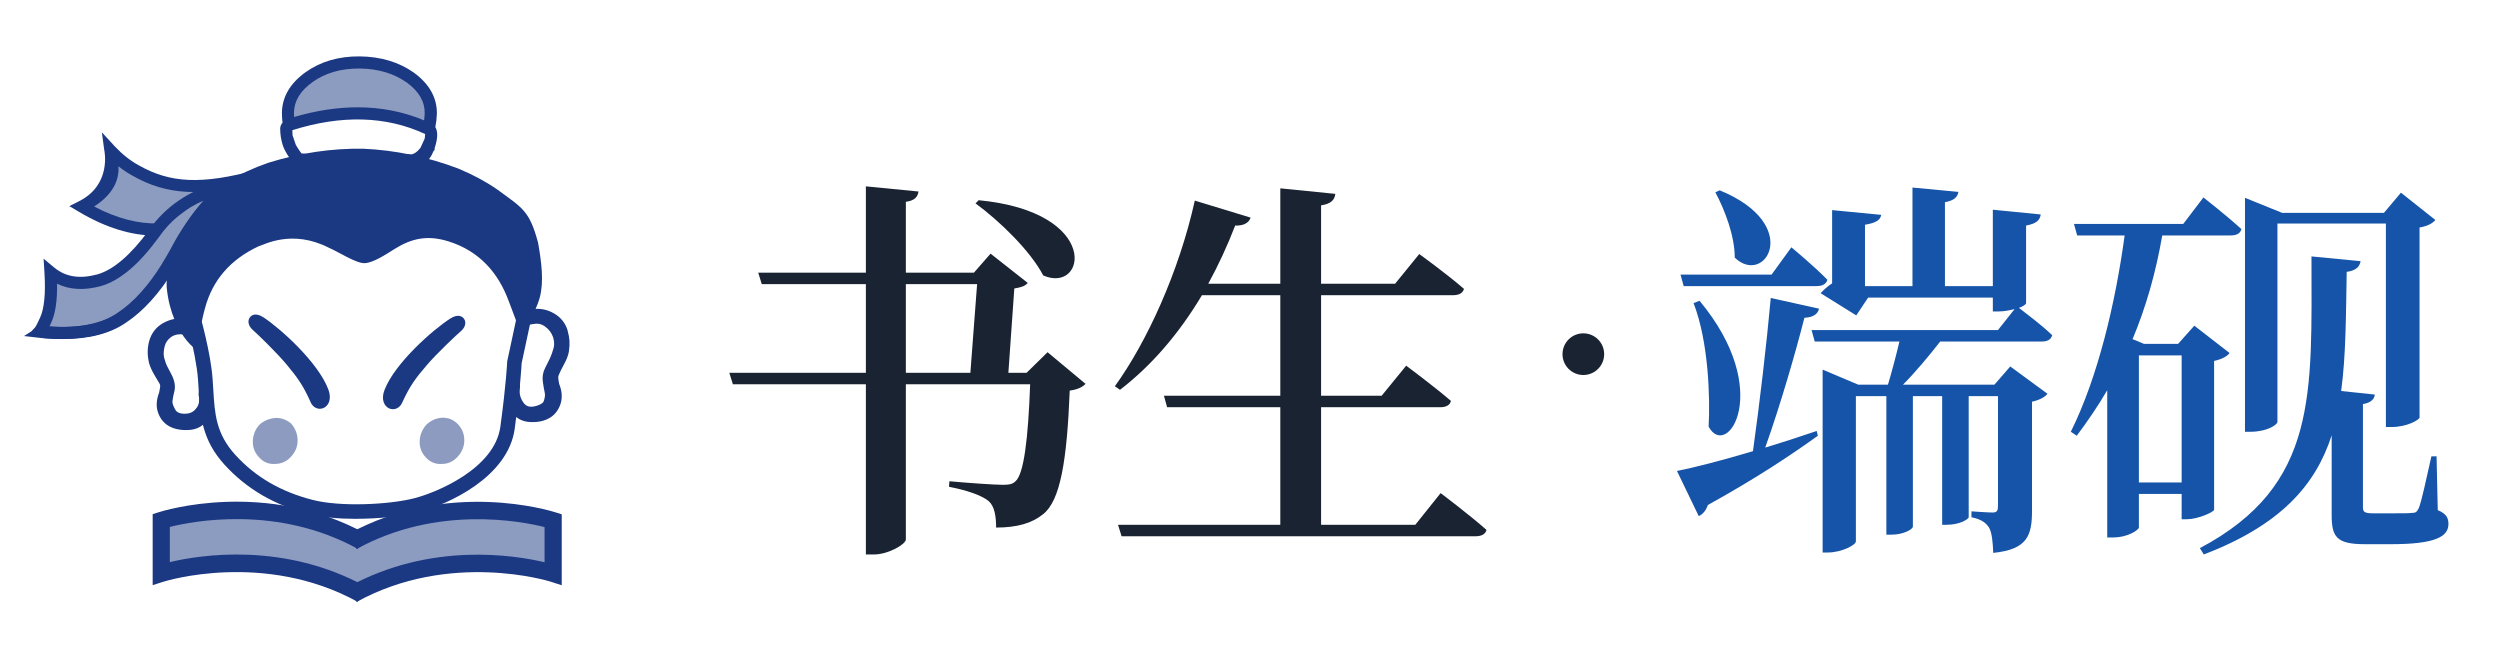
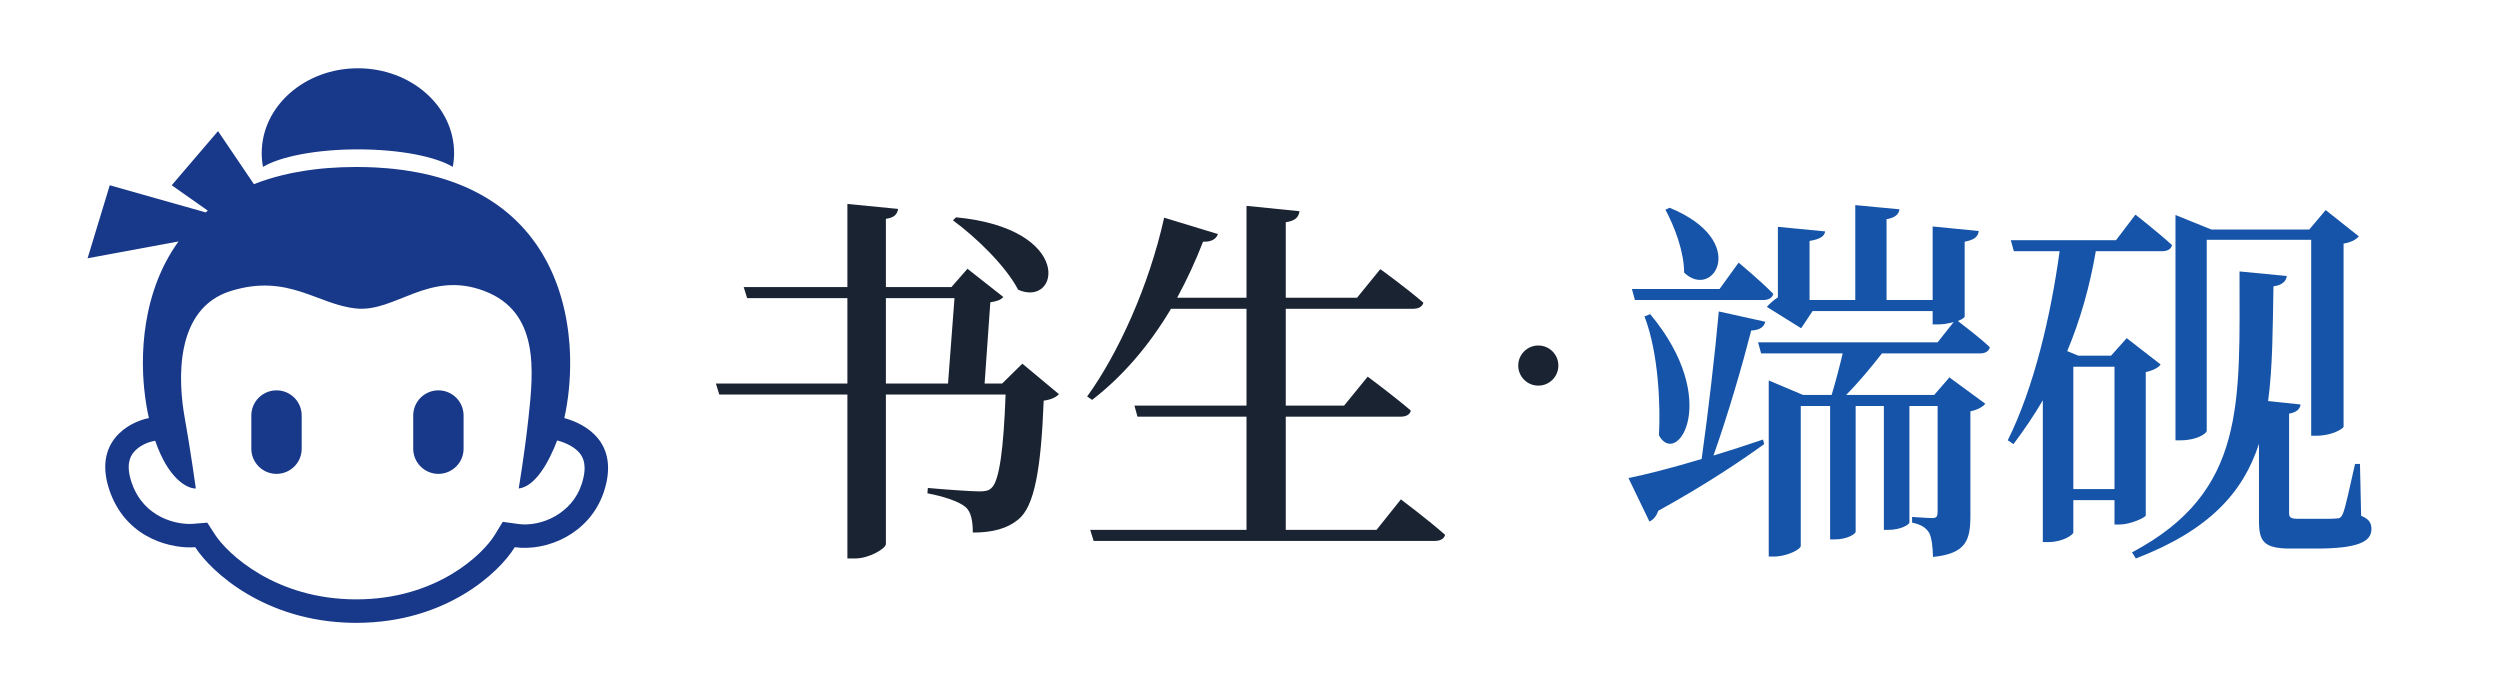
- <svg xmlns="http://www.w3.org/2000/svg" width="120" height="32" viewBox="0 0 120 32" fill="none">
-   <path d="M7.748 24.918C7.748 24.918 10.414 24.622 10.562 24.572C10.711 24.523 13.476 24.671 13.476 24.671L15.253 25.116L16.881 25.709L17.326 25.857L19.745 24.968L22.659 24.523L24.634 24.572L26.163 24.77L26.806 24.968L26.756 27.634L25.422 27.288L22.854 27.091L21.078 27.239L19.548 27.585L18.166 28.03L17.178 28.425L15.105 27.634L12.586 27.14H9.673L7.748 27.486V24.918Z" fill="#1B3882" fill-opacity="0.5" />
-   <path d="M17.174 28.891C12.683 26.417 7.914 27.9 7.867 27.916L7.328 28.087V24.681L7.613 24.589C7.82 24.521 12.76 22.978 17.571 25.625L17.174 26.346C13.312 24.221 9.249 25.018 8.152 25.292V26.981C9.585 26.64 13.622 25.988 17.571 28.163L17.174 28.884V28.891Z" fill="#1B3882" />
-   <path d="M17.117 28.891L16.72 28.17C20.669 25.995 24.706 26.647 26.139 26.988V25.299C25.042 25.023 20.977 24.227 17.117 26.352L16.72 25.631C21.529 22.983 26.469 24.528 26.678 24.596L26.963 24.688V28.093L26.424 27.918C26.377 27.902 21.608 26.42 17.115 28.893L17.117 28.891Z" fill="#1B3882" />
-   <path opacity="0.5" d="M22.286 21.128C22.286 20.829 22.183 20.576 21.972 20.353C21.763 20.142 21.511 20.041 21.219 20.05C20.92 20.07 20.667 20.189 20.453 20.398C20.244 20.65 20.143 20.915 20.143 21.214C20.143 21.501 20.244 21.755 20.449 21.966C20.657 22.189 20.914 22.29 21.215 22.269C21.509 22.269 21.761 22.15 21.97 21.921C22.181 21.69 22.286 21.425 22.288 21.128H22.286Z" fill="#1B3882" />
-   <path opacity="0.5" d="M13.97 21.921C14.181 21.689 14.287 21.438 14.285 21.139C14.285 20.84 14.181 20.564 13.973 20.33C13.748 20.142 13.499 20.052 13.218 20.061C12.91 20.092 12.656 20.2 12.452 20.387C12.243 20.618 12.14 20.892 12.135 21.202C12.135 21.501 12.241 21.755 12.45 21.966C12.652 22.188 12.906 22.289 13.207 22.269C13.517 22.26 13.768 22.15 13.968 21.921H13.97Z" fill="#1B3882" />
-   <path d="M17.102 24.905C16.277 24.905 15.466 24.835 14.846 24.678C13.177 24.249 11.848 23.476 10.785 22.314C9.68 21.106 9.61 19.94 9.536 18.705C9.527 18.547 9.516 18.386 9.505 18.222C9.406 16.856 8.761 14.722 8.754 14.7L8.703 14.531L8.806 14.389C9.756 13.096 10.927 12.172 12.389 11.564C13.732 11.004 15.329 10.71 17.275 10.67C20.514 10.481 24.045 11.826 25.671 13.873L25.775 14.001L25.038 17.44C25.029 17.627 24.975 18.592 24.708 20.571C24.395 22.89 21.532 24.215 20.062 24.59C19.317 24.783 18.193 24.902 17.102 24.902V24.905ZM9.473 14.666C9.633 15.214 10.113 16.941 10.203 18.17C10.217 18.336 10.226 18.5 10.235 18.662C10.306 19.864 10.363 20.814 11.302 21.841C12.27 22.901 13.487 23.608 15.022 23.999C16.322 24.334 18.665 24.231 19.892 23.914C20.947 23.644 23.746 22.497 24.018 20.477C24.306 18.35 24.342 17.391 24.344 17.382V17.352L25.024 14.181C23.953 12.125 23.317 11.703 21.956 11.188C20.521 10.647 18.771 11.278 17.311 11.364H17.297C13.577 11.445 10.848 10.252 9.473 14.664V14.666Z" fill="#1B3882" />
-   <path d="M24.416 14.444C24.681 15.127 24.793 15.469 25.043 16.093C25.043 16.093 25.701 15.038 25.908 14.283C26.116 13.519 25.988 12.549 25.825 11.639C25.413 10.114 25.094 9.995 23.863 9.092C23.318 8.716 22.7 8.384 22.001 8.092C20.489 7.521 18.971 7.207 17.443 7.139C15.929 7.113 14.402 7.339 12.87 7.816C12.158 8.063 11.524 8.359 10.963 8.703C9.682 9.532 8.793 10.695 8.296 12.194C8.164 12.758 7.953 13.297 8.004 13.82C8.242 16.212 9.804 17.264 9.698 16.686C9.559 15.943 9.649 15.503 9.84 14.793C10.201 13.447 11.059 12.454 12.414 11.821H12.418C12.681 11.747 14.018 10.988 15.792 11.895C16.264 12.097 17.086 12.643 17.5 12.632C17.913 12.618 18.508 12.221 18.939 11.951C19.753 11.441 20.523 11.268 21.538 11.589C23.017 12.054 23.924 13.106 24.416 14.447V14.444Z" fill="#1B3882" />
-   <path d="M2.602 13.252L3.714 13.578L4.99 13.513L5.906 12.891L6.888 12.008L7.607 11.026L8.523 10.078L9.406 9.521L10.615 9.258L9.797 10.696L9.11 11.383L7.672 13.378L7.018 14.36L6.266 14.883L5.188 15.602C5.188 15.602 4.24 15.797 4.141 15.831C4.044 15.865 3.258 15.995 3.258 15.995L2.571 15.961L2.047 15.797L2.537 14.816L2.602 14.097V13.248V13.252Z" fill="#1B3882" fill-opacity="0.5" />
-   <path d="M5.446 7.597L5.347 8.347L5.086 8.87L4.76 9.36L3.943 9.85L4.924 10.339L6.003 10.764L7.115 10.993L7.604 11.027L8.781 10.209L10.024 9.097L9.599 8.967L8.062 8.803L6.917 8.378L6.099 7.954L5.446 7.594V7.597Z" fill="#1B3882" fill-opacity="0.5" />
-   <path d="M2.963 16.274C2.617 16.274 2.253 16.254 1.871 16.213L1.153 16.13L1.508 15.903L1.696 15.699C1.723 15.658 1.797 15.528 1.923 15.249C2.125 14.814 2.195 14.086 2.134 13.088L2.092 12.417L2.608 12.846C3.15 13.293 3.828 13.401 4.679 13.169C5.441 12.951 6.27 12.242 7.141 11.058C7.941 9.905 9.093 9.126 10.567 8.735L10.706 8.697L11.639 9.422L10.801 9.362C10.722 9.438 10.643 9.519 10.574 9.607L10.558 9.627L10.536 9.647C10.055 10.501 9.367 11.343 8.68 12.266L8.671 12.282C8.566 12.468 8.458 12.659 8.339 12.85V12.859L8.3 12.92C7.595 14.066 6.822 14.924 5.998 15.472C5.241 16.002 4.223 16.269 2.965 16.269L2.963 16.274ZM2.368 15.674C3.79 15.766 4.897 15.541 5.666 15L5.67 14.996C6.416 14.499 7.126 13.713 7.779 12.659C7.793 12.623 7.809 12.594 7.829 12.57C7.946 12.381 8.056 12.188 8.163 11.999C8.628 11.105 9.165 10.31 9.761 9.631C8.869 10.024 8.163 10.608 7.618 11.395L7.613 11.402C6.652 12.713 5.742 13.475 4.837 13.733C4.037 13.949 3.334 13.911 2.739 13.619C2.752 14.438 2.658 15.056 2.456 15.492C2.426 15.562 2.397 15.62 2.37 15.674H2.368Z" fill="#1B3882" />
-   <path d="M3.031 16.274C2.686 16.274 2.322 16.254 1.94 16.213L2 15.636C3.631 15.807 4.887 15.593 5.732 14.998L5.738 14.993C6.484 14.497 7.194 13.711 7.848 12.657C7.87 12.592 7.908 12.549 7.942 12.52L8.322 12.96C8.38 12.909 8.405 12.841 8.409 12.792L8.405 12.862L8.367 12.925C7.661 14.07 6.888 14.928 6.064 15.476C5.307 16.006 4.289 16.274 3.031 16.274Z" fill="#1B3882" />
-   <path d="M8 10.703C7.877 10.712 7.753 10.719 7.629 10.723C6.65 10.757 5.605 10.486 4.518 9.913C5.462 9.304 5.725 8.608 5.686 7.983C5.911 8.161 6.147 8.318 6.392 8.45C7.993 9.353 9.685 9.495 12.576 8.686L12.38 8.138C9.633 8.895 8.146 8.771 6.675 7.943C6.257 7.716 5.871 7.41 5.525 7.04L5.484 6.997L4.889 6.352L5.001 7.181C5.017 7.251 5.361 8.868 3.799 9.656L3.328 9.895L3.784 10.164C5.06 10.924 6.3 11.308 7.465 11.308L8.005 10.703H8Z" fill="#1B3882" />
-   <path d="M15.352 19.621C15.17 19.621 15.002 19.509 14.916 19.32C14.528 18.433 14.222 18.064 13.764 17.505C13.299 16.941 12.308 15.985 12.144 15.847C11.926 15.661 11.864 15.409 11.994 15.234C12.059 15.146 12.254 14.974 12.656 15.239C13.47 15.778 15.273 17.395 15.761 18.696C15.938 19.168 15.761 19.489 15.523 19.587C15.467 19.61 15.41 19.621 15.352 19.621Z" fill="#1B3882" />
-   <path d="M18.861 19.642C18.803 19.642 18.744 19.63 18.686 19.606C18.448 19.505 18.275 19.181 18.459 18.712C18.962 17.418 20.786 15.823 21.606 15.295C22.01 15.034 22.203 15.21 22.269 15.297C22.397 15.472 22.334 15.724 22.111 15.906C21.948 16.043 20.943 16.984 20.472 17.544C20.004 18.096 19.697 18.462 19.295 19.345C19.209 19.532 19.041 19.642 18.861 19.642Z" fill="#1B3882" />
-   <path d="M20.651 5.464C20.662 4.79 20.334 4.208 19.667 3.723C18.986 3.247 18.176 3.007 17.232 3C16.289 2.993 15.48 3.224 14.815 3.698C14.146 4.177 13.804 4.75 13.795 5.419C13.797 5.628 13.816 5.819 13.842 5.996C16.343 5.192 18.582 5.257 20.554 6.196C20.608 5.947 20.642 5.704 20.651 5.464Z" fill="#1B3882" fill-opacity="0.5" />
-   <path d="M10.199 19.033L10.185 19.004C10.152 18.927 10.125 18.851 10.1 18.777L10.03 18.552L9.567 18.568L9.532 18.956C9.534 18.972 9.543 19.008 9.552 19.076V19.089C9.556 19.111 9.556 19.132 9.561 19.15C9.568 19.356 9.507 19.518 9.365 19.664C9.233 19.805 9.058 19.868 8.828 19.86C8.543 19.848 8.449 19.734 8.404 19.648C8.278 19.424 8.271 19.302 8.278 19.248C8.296 19.102 8.325 18.948 8.368 18.79C8.433 18.545 8.384 18.262 8.217 17.948L8.047 17.624C7.982 17.503 7.925 17.348 7.878 17.166C7.842 17.013 7.851 16.831 7.905 16.62C7.952 16.434 8.056 16.29 8.22 16.173C8.384 16.063 8.579 16.023 8.81 16.054H8.828L8.846 16.056C9.073 16.056 9.262 16.079 9.404 16.119C9.363 15.897 9.352 15.665 9.372 15.43C9.222 15.367 9.071 15.322 8.918 15.302H8.909L8.797 15.293C8.458 15.261 8.128 15.338 7.813 15.517C7.49 15.706 7.272 15.987 7.166 16.351C7.076 16.667 7.065 16.995 7.133 17.319C7.141 17.368 7.153 17.427 7.171 17.481C7.222 17.64 7.305 17.82 7.42 18.013C7.595 18.303 7.649 18.397 7.665 18.428L7.669 18.44C7.692 18.48 7.696 18.541 7.681 18.619L7.676 18.646C7.66 18.736 7.642 18.819 7.636 18.851C7.499 19.206 7.485 19.534 7.593 19.821C7.703 20.127 7.896 20.349 8.17 20.486C8.33 20.565 8.514 20.614 8.718 20.634C8.831 20.646 8.945 20.648 9.069 20.639C9.466 20.619 9.788 20.43 10.001 20.1C10.21 19.785 10.277 19.437 10.203 19.064L10.199 19.033Z" fill="#1B3882" />
-   <path d="M27.249 15.869C27.141 15.51 26.919 15.231 26.586 15.04C26.287 14.869 25.971 14.8 25.638 14.831C25.627 14.831 25.613 14.833 25.602 14.836L25.492 14.849H25.483C25.272 14.883 25.061 14.964 24.854 15.083C24.854 15.098 24.859 15.117 24.861 15.134C24.881 15.346 24.87 15.552 24.834 15.754L24.953 15.707C25.106 15.647 25.312 15.595 25.587 15.555H25.602C25.811 15.51 25.991 15.548 26.166 15.676C26.35 15.811 26.476 15.977 26.548 16.186C26.606 16.381 26.615 16.547 26.575 16.696C26.523 16.882 26.467 17.046 26.404 17.185C26.328 17.345 26.251 17.5 26.177 17.641C26.063 17.852 26.022 18.082 26.056 18.322C26.085 18.531 26.114 18.704 26.148 18.852C26.173 18.955 26.157 19.086 26.103 19.243V19.25C26.056 19.389 25.82 19.465 25.683 19.499C25.371 19.573 25.229 19.459 25.146 19.355C25.003 19.171 24.937 18.973 24.94 18.749L24.944 18.684C24.951 18.619 24.957 18.587 24.96 18.574L24.951 18.174L24.436 18.187L24.383 18.407C24.362 18.484 24.337 18.558 24.306 18.632L24.293 18.663L24.288 18.697C24.227 19.063 24.304 19.409 24.511 19.73L24.515 19.737C24.742 20.063 25.065 20.245 25.452 20.258C25.555 20.263 25.654 20.261 25.75 20.254C25.98 20.234 26.182 20.173 26.355 20.076C26.611 19.935 26.795 19.708 26.901 19.402C27.002 19.101 26.981 18.776 26.84 18.43L26.806 18.228V18.212C26.786 18.14 26.795 18.068 26.822 17.996C26.876 17.868 26.948 17.72 27.038 17.552C27.154 17.345 27.231 17.172 27.271 17.024C27.291 16.959 27.305 16.9 27.309 16.842C27.363 16.518 27.343 16.197 27.247 15.883H27.249V15.869Z" fill="#1B3882" />
-   <path d="M20.898 6.101C20.938 5.881 20.961 5.674 20.97 5.468C20.983 4.697 20.613 4.03 19.862 3.484C19.139 2.976 18.265 2.716 17.263 2.707C16.259 2.698 15.39 2.952 14.673 3.462C13.925 3.996 13.541 4.652 13.532 5.416V5.423C13.532 5.575 13.543 5.728 13.561 5.888C13.492 5.971 13.454 6.063 13.449 6.162V6.173C13.449 6.431 13.487 6.69 13.564 6.939V6.946C13.671 7.262 13.856 7.561 14.112 7.84L14.186 7.918L14.862 7.995C15.439 8.329 16.21 8.509 17.155 8.527H17.277C17.975 8.527 18.586 8.442 19.094 8.276L19.108 8.271C19.299 8.197 19.483 8.107 19.66 8.004C20.199 8.055 20.601 7.79 20.81 7.249L20.862 7.195V7.119C20.938 6.874 21.08 6.395 20.896 6.106L20.898 6.101ZM15.01 3.933C15.623 3.498 16.378 3.282 17.257 3.289C18.137 3.295 18.901 3.522 19.521 3.958C20.112 4.387 20.395 4.879 20.386 5.452C20.381 5.558 20.372 5.665 20.359 5.778C19.359 5.36 18.292 5.151 17.162 5.151C16.192 5.151 15.176 5.306 14.118 5.616C14.114 5.551 14.112 5.483 14.109 5.42C14.118 4.848 14.41 4.36 15.008 3.936L15.01 3.933ZM20.381 6.663L20.186 7.087C20.186 7.087 19.93 7.458 19.649 7.411L19.541 7.393L19.447 7.451C19.276 7.557 19.096 7.647 18.908 7.721C18.434 7.876 17.847 7.95 17.167 7.941C16.324 7.925 15.648 7.772 15.159 7.489C15.143 7.48 15.129 7.469 15.114 7.462L15.055 7.426L14.471 7.361C14.361 7.231 14.201 6.957 14.201 6.957L14.042 6.492C14.042 6.492 14.033 6.294 14.033 6.249C16.401 5.504 18.544 5.566 20.408 6.434C20.41 6.467 20.383 6.665 20.383 6.665L20.381 6.663ZM20.556 7.096V7.092L20.561 7.096H20.556Z" fill="#1B3882" />
-   <path d="M46.825 9.762L46.977 9.61C52.905 10.18 52.126 14.132 50.074 13.22C49.447 12.023 47.965 10.598 46.825 9.762ZM43.481 13.638V17.894H46.578L46.901 13.638H43.481ZM50.283 16.906L52.107 18.426C51.955 18.578 51.746 18.692 51.347 18.749C51.214 22.131 50.891 24.031 50.074 24.677C49.542 25.114 48.82 25.323 47.813 25.323C47.813 24.772 47.737 24.297 47.452 24.05C47.11 23.765 46.35 23.518 45.552 23.366L45.571 23.1C46.388 23.176 47.737 23.271 48.136 23.271C48.459 23.271 48.611 23.233 48.744 23.1C49.143 22.758 49.352 21.086 49.447 18.445H43.481V25.893C43.481 26.121 42.645 26.615 41.942 26.615H41.562V18.445H35.178L35.007 17.894H41.562V13.638H36.565L36.394 13.087H41.562V8.945L44.089 9.192C44.051 9.439 43.918 9.629 43.481 9.686V13.087H46.749L47.547 12.175L49.333 13.581C49.2 13.733 49.029 13.79 48.687 13.847L48.402 17.894H49.276L50.283 16.906Z" fill="#1A2332" />
-   <path d="M67.934 25.19L69.15 23.67C69.15 23.67 70.518 24.696 71.354 25.437C71.297 25.646 71.107 25.741 70.822 25.741H53.836L53.665 25.19H61.455V19.547H56.021L55.869 18.996H61.455V14.17H57.693C56.572 16.051 55.242 17.571 53.76 18.711L53.513 18.54C55.052 16.412 56.591 13.049 57.351 9.629L60.03 10.446C59.954 10.674 59.726 10.845 59.289 10.826C58.909 11.814 58.472 12.745 57.997 13.619H61.455V9.04L64.096 9.306C64.058 9.591 63.906 9.781 63.412 9.857V13.619H66.965L68.124 12.194C68.124 12.194 69.416 13.125 70.271 13.866C70.214 14.075 70.024 14.17 69.739 14.17H63.412V18.996H66.319L67.497 17.552C67.497 17.552 68.827 18.54 69.644 19.243C69.606 19.452 69.397 19.547 69.131 19.547H63.412V25.19H67.934Z" fill="#1A2332" />
-   <circle cx="76" cy="17" r="1" fill="#1A2332" />
-   <path d="M82.337 9.23L82.546 9.135C86.574 10.788 84.712 13.771 83.268 12.365C83.268 11.32 82.793 10.085 82.337 9.23ZM87.201 13.733H80.817L80.665 13.182H85.035L85.985 11.871C85.985 11.871 87.068 12.764 87.714 13.429C87.657 13.638 87.467 13.733 87.201 13.733ZM81.292 14.55L81.577 14.436C85.168 18.749 82.888 22.112 82.014 20.478C82.09 19.11 82.014 16.412 81.292 14.55ZM84.997 14.303L87.315 14.816C87.258 15.063 87.049 15.234 86.612 15.253C86.175 16.963 85.472 19.395 84.731 21.485C85.548 21.238 86.365 20.972 87.201 20.687L87.258 20.915C86.042 21.789 84.351 22.929 81.976 24.24C81.9 24.487 81.729 24.696 81.539 24.772L80.494 22.606C81.273 22.454 82.622 22.112 84.142 21.656C84.465 19.357 84.807 16.412 84.997 14.303ZM98.012 16.393H93.129C92.597 17.077 91.932 17.875 91.343 18.464H95.732L96.492 17.59L98.278 18.901C98.164 19.053 97.898 19.205 97.537 19.281V24.487C97.537 25.703 97.328 26.368 95.675 26.539C95.656 26.045 95.618 25.608 95.485 25.342C95.333 25.095 95.105 24.924 94.63 24.829V24.544C94.63 24.544 95.409 24.601 95.637 24.601C95.865 24.601 95.903 24.506 95.903 24.278V19.015H94.497V24.829C94.497 24.905 94.098 25.19 93.433 25.19H93.224V19.015H91.818V25.285C91.818 25.38 91.419 25.665 90.773 25.665H90.545V19.015H89.082V25.988C89.082 26.159 88.398 26.52 87.733 26.52H87.486V17.742L89.196 18.464H90.621C90.811 17.837 91.02 17.039 91.172 16.393H87.106L86.954 15.842H95.903L96.701 14.835C96.473 14.892 96.207 14.949 95.941 14.949H95.656V14.284H89.671L89.101 15.139L87.391 14.075C87.524 13.923 87.733 13.733 87.942 13.6V10.085L90.298 10.313C90.26 10.541 90.089 10.693 89.519 10.788V13.733H91.799V9.002L94.003 9.211C93.965 9.458 93.794 9.629 93.357 9.705V13.733H95.656V10.066L97.955 10.294C97.917 10.56 97.765 10.731 97.252 10.826V14.55C97.252 14.607 97.119 14.702 96.91 14.778C97.176 14.987 97.993 15.595 98.506 16.089C98.449 16.298 98.278 16.393 98.012 16.393Z" fill="#1554A8" />
-   <path d="M109.317 10.731V20.25C109.317 20.383 108.823 20.725 108.025 20.725H107.759V9.496L109.545 10.218H114.428L115.245 9.249L116.898 10.56C116.765 10.712 116.556 10.845 116.138 10.921V20.041C116.138 20.136 115.568 20.497 114.789 20.497H114.523V10.731H109.317ZM102.667 23.157H104.719V17.058H102.667V23.157ZM106.277 17.324V24.468C106.258 24.582 105.498 24.924 104.966 24.924H104.719V23.708H102.667V25.323C102.667 25.418 102.173 25.798 101.413 25.798H101.147V18.73C100.691 19.509 100.197 20.231 99.684 20.915L99.399 20.725C100.71 18.084 101.546 14.512 101.983 11.301H99.703L99.551 10.75H104.795L105.764 9.477C105.764 9.477 106.904 10.37 107.588 10.997C107.531 11.206 107.36 11.301 107.075 11.301H103.788C103.484 13.068 103.009 14.74 102.363 16.279L102.914 16.507H104.548L105.327 15.633L107.018 16.944C106.923 17.096 106.638 17.248 106.277 17.324ZM116.955 21.903L117.012 24.487C117.43 24.658 117.525 24.867 117.525 25.152C117.525 25.76 116.898 26.121 114.77 26.121H113.497C112.148 26.121 111.92 25.76 111.92 24.734V20.896C111.141 23.309 109.45 25.209 105.783 26.615L105.593 26.311C111.293 23.29 110.951 18.882 110.951 12.308L113.307 12.536C113.269 12.802 113.079 12.992 112.642 13.049C112.604 15.177 112.604 17.077 112.376 18.768L113.991 18.939C113.972 19.167 113.782 19.338 113.421 19.395V24.335C113.421 24.563 113.478 24.639 113.896 24.639H114.884C115.321 24.639 115.644 24.639 115.777 24.62C115.948 24.62 116.005 24.582 116.1 24.392C116.233 24.088 116.461 22.986 116.708 21.903H116.955Z" fill="#1554A8" />
+ <svg xmlns="http://www.w3.org/2000/svg" width="115" height="32" viewBox="0 0 115 32" fill="none">
+   <path d="M12.72 17.956C13.36 17.956 13.878 18.475 13.878 19.114V20.639C13.878 21.279 13.36 21.797 12.72 21.798C12.08 21.798 11.561 21.279 11.561 20.639V19.114C11.561 18.475 12.08 17.956 12.72 17.956Z" fill="#183889" />
+   <path d="M20.166 17.956C20.806 17.956 21.325 18.475 21.325 19.114V20.639C21.325 21.279 20.806 21.797 20.166 21.798C19.527 21.798 19.008 21.279 19.008 20.639V19.114C19.008 18.475 19.527 17.956 20.166 17.956Z" fill="#183889" />
+   <path fill-rule="evenodd" clip-rule="evenodd" d="M11.681 8.473C11.779 8.434 11.879 8.396 11.98 8.36C12.085 8.323 12.192 8.287 12.301 8.252C12.518 8.183 12.743 8.119 12.976 8.062C13.093 8.033 13.211 8.006 13.332 7.98C13.392 7.967 13.453 7.955 13.514 7.943C13.697 7.907 13.885 7.874 14.078 7.845C14.207 7.825 14.337 7.808 14.47 7.792C14.868 7.743 15.284 7.711 15.72 7.694C15.938 7.686 16.161 7.681 16.389 7.681C16.562 7.681 16.732 7.684 16.899 7.689C17.024 7.693 17.148 7.697 17.27 7.703C17.456 7.713 17.639 7.726 17.818 7.741C17.914 7.749 18.008 7.758 18.102 7.768C18.206 7.779 18.309 7.792 18.411 7.805C18.441 7.809 18.471 7.812 18.501 7.816C18.517 7.818 18.532 7.821 18.547 7.823C18.663 7.839 18.777 7.856 18.89 7.875C18.982 7.89 19.073 7.906 19.164 7.924C19.257 7.941 19.349 7.959 19.439 7.978C19.456 7.982 19.473 7.986 19.49 7.989C19.593 8.012 19.694 8.035 19.794 8.06C19.814 8.065 19.835 8.07 19.856 8.075C19.893 8.085 19.93 8.094 19.968 8.104C19.996 8.111 20.024 8.119 20.052 8.127C20.078 8.134 20.104 8.141 20.129 8.148C20.17 8.159 20.211 8.171 20.251 8.183C20.266 8.187 20.281 8.192 20.295 8.196C20.337 8.208 20.378 8.221 20.42 8.234C20.432 8.238 20.445 8.242 20.458 8.246C20.502 8.26 20.545 8.274 20.588 8.288C20.598 8.292 20.608 8.295 20.619 8.298C20.653 8.309 20.686 8.321 20.72 8.333C20.741 8.34 20.762 8.347 20.783 8.355C20.821 8.368 20.858 8.381 20.894 8.395C20.907 8.4 20.92 8.404 20.933 8.409C20.963 8.42 20.994 8.432 21.024 8.444C21.049 8.453 21.073 8.463 21.098 8.473C21.116 8.48 21.133 8.487 21.15 8.494C21.183 8.507 21.215 8.52 21.247 8.533C21.268 8.541 21.288 8.55 21.308 8.559C21.337 8.571 21.366 8.583 21.395 8.595C21.417 8.605 21.439 8.615 21.462 8.625C21.485 8.636 21.509 8.647 21.533 8.657C21.56 8.669 21.586 8.682 21.612 8.694C21.635 8.705 21.658 8.716 21.681 8.726C21.703 8.737 21.725 8.748 21.747 8.759C21.77 8.77 21.793 8.781 21.816 8.793C21.839 8.804 21.861 8.816 21.884 8.827C21.908 8.84 21.933 8.852 21.957 8.865C21.983 8.878 22.008 8.892 22.033 8.906C22.05 8.915 22.066 8.923 22.082 8.932C22.108 8.946 22.133 8.96 22.157 8.974C22.181 8.987 22.205 9 22.228 9.014C22.238 9.02 22.249 9.026 22.259 9.032C22.29 9.049 22.32 9.067 22.35 9.085C22.37 9.097 22.391 9.11 22.411 9.122C22.435 9.136 22.459 9.151 22.482 9.166C22.493 9.173 22.504 9.18 22.515 9.187C22.543 9.204 22.571 9.222 22.598 9.24C22.617 9.251 22.635 9.264 22.653 9.276C22.679 9.292 22.704 9.309 22.729 9.326C22.742 9.335 22.756 9.344 22.769 9.353C22.793 9.37 22.817 9.387 22.841 9.403C22.86 9.417 22.879 9.431 22.898 9.444C22.919 9.459 22.939 9.474 22.96 9.488C22.975 9.5 22.99 9.511 23.005 9.522C23.028 9.539 23.051 9.556 23.074 9.574C23.091 9.586 23.107 9.599 23.124 9.612C23.144 9.628 23.164 9.643 23.184 9.659C23.2 9.672 23.216 9.685 23.232 9.698C23.254 9.715 23.275 9.732 23.296 9.749C23.31 9.761 23.323 9.772 23.337 9.784C23.36 9.802 23.382 9.822 23.405 9.841C23.417 9.852 23.43 9.863 23.443 9.874C23.463 9.891 23.483 9.909 23.504 9.927C23.521 9.942 23.538 9.957 23.555 9.972C23.571 9.987 23.587 10.002 23.604 10.017C23.623 10.035 23.641 10.052 23.66 10.07C23.674 10.083 23.688 10.096 23.702 10.109C23.72 10.126 23.737 10.143 23.755 10.16C23.772 10.177 23.788 10.193 23.805 10.21C23.819 10.223 23.832 10.237 23.846 10.25C23.863 10.268 23.88 10.285 23.897 10.302C23.913 10.319 23.929 10.336 23.945 10.352C23.961 10.369 23.977 10.386 23.993 10.403C24.004 10.415 24.015 10.426 24.026 10.438C24.048 10.462 24.069 10.486 24.091 10.51C24.096 10.516 24.102 10.522 24.107 10.528C24.13 10.553 24.153 10.579 24.175 10.605C24.183 10.614 24.192 10.624 24.2 10.634C24.22 10.658 24.241 10.681 24.261 10.705C24.272 10.718 24.282 10.731 24.293 10.744C24.308 10.763 24.324 10.782 24.34 10.801C24.383 10.855 24.426 10.91 24.468 10.965C24.479 10.978 24.489 10.992 24.499 11.005C24.511 11.021 24.523 11.037 24.534 11.052C24.548 11.07 24.561 11.088 24.574 11.107C24.589 11.127 24.604 11.148 24.619 11.169C24.632 11.187 24.644 11.204 24.657 11.222C24.666 11.236 24.676 11.25 24.686 11.264C24.701 11.286 24.716 11.308 24.731 11.331C24.742 11.347 24.753 11.363 24.764 11.379C24.774 11.396 24.785 11.412 24.796 11.429C24.809 11.449 24.823 11.469 24.835 11.49C24.847 11.508 24.858 11.526 24.87 11.544C24.881 11.562 24.892 11.58 24.903 11.597C24.913 11.615 24.924 11.632 24.935 11.649C24.944 11.665 24.953 11.68 24.962 11.695C24.997 11.755 25.032 11.814 25.065 11.874C25.075 11.891 25.085 11.909 25.094 11.926C25.106 11.948 25.118 11.969 25.13 11.991C25.137 12.004 25.144 12.018 25.151 12.031C25.183 12.091 25.214 12.152 25.244 12.213C25.255 12.235 25.266 12.257 25.277 12.279C25.283 12.292 25.29 12.305 25.296 12.318C25.305 12.338 25.315 12.357 25.324 12.377C25.335 12.4 25.346 12.423 25.356 12.446C25.363 12.46 25.369 12.474 25.376 12.489C25.386 12.512 25.397 12.536 25.407 12.559C25.415 12.576 25.422 12.594 25.43 12.611C25.439 12.631 25.448 12.652 25.456 12.672C25.463 12.687 25.469 12.703 25.476 12.718C25.483 12.736 25.49 12.753 25.497 12.771C25.522 12.832 25.547 12.893 25.57 12.955C25.588 13 25.605 13.046 25.621 13.092C25.634 13.125 25.646 13.158 25.658 13.192C25.672 13.233 25.686 13.275 25.7 13.316C25.713 13.355 25.726 13.394 25.738 13.433C25.749 13.464 25.758 13.496 25.768 13.528C25.783 13.575 25.797 13.623 25.811 13.67C25.824 13.713 25.835 13.755 25.847 13.798C25.857 13.833 25.867 13.869 25.876 13.904C25.889 13.952 25.901 13.999 25.912 14.047C25.92 14.077 25.928 14.108 25.935 14.139C25.948 14.191 25.959 14.242 25.971 14.294C25.977 14.323 25.983 14.351 25.989 14.379C26.001 14.431 26.011 14.484 26.021 14.536C26.027 14.565 26.033 14.593 26.038 14.622C26.046 14.665 26.053 14.708 26.061 14.751C26.067 14.787 26.074 14.823 26.08 14.859C26.088 14.908 26.095 14.957 26.102 15.006C26.107 15.036 26.112 15.067 26.116 15.097C26.123 15.146 26.129 15.195 26.136 15.244C26.14 15.277 26.144 15.31 26.148 15.343C26.164 15.478 26.177 15.612 26.188 15.745C26.19 15.767 26.192 15.789 26.194 15.811C26.197 15.856 26.2 15.901 26.203 15.946C26.205 15.979 26.207 16.013 26.209 16.046C26.212 16.097 26.214 16.147 26.216 16.198C26.217 16.227 26.219 16.256 26.22 16.284C26.222 16.332 26.223 16.381 26.224 16.428C26.225 16.456 26.226 16.485 26.226 16.512C26.243 17.513 26.133 18.451 25.959 19.231C26.949 19.501 28.505 20.36 27.789 22.591L27.758 22.682C27.103 24.561 25.155 25.378 23.679 25.171C22.969 26.331 20.517 28.651 16.389 28.651L16.196 28.65C12.182 28.579 9.717 26.313 8.979 25.171C8.014 25.25 5.908 24.86 5.087 22.696L5.049 22.591C4.257 20.335 5.919 19.411 6.849 19.231C6.808 19.051 6.771 18.862 6.737 18.666C6.693 18.404 6.657 18.13 6.629 17.845C6.609 17.632 6.593 17.413 6.584 17.189C6.571 16.891 6.569 16.584 6.58 16.273C6.591 15.962 6.614 15.645 6.651 15.326C6.689 15.007 6.74 14.686 6.808 14.366C6.825 14.285 6.843 14.205 6.862 14.125C6.9 13.965 6.942 13.805 6.989 13.646C7.012 13.566 7.036 13.487 7.062 13.407C7.125 13.209 7.196 13.012 7.274 12.818C7.29 12.779 7.306 12.74 7.322 12.701C7.354 12.623 7.388 12.546 7.423 12.469C7.44 12.431 7.458 12.392 7.476 12.354C7.513 12.278 7.55 12.201 7.588 12.126C7.608 12.088 7.628 12.05 7.648 12.013C7.727 11.862 7.813 11.714 7.903 11.568C7.926 11.531 7.949 11.495 7.972 11.458C8.019 11.386 8.066 11.314 8.116 11.242C8.147 11.197 8.18 11.152 8.212 11.107L4.029 11.881L5.049 8.521L9.462 9.77C9.494 9.743 9.527 9.716 9.56 9.69L7.899 8.521L10.029 6.031L11.681 8.473ZM22.269 13.381C19.719 12.421 18.189 14.371 16.389 14.191C14.589 14.011 13.269 12.571 10.629 13.381C7.989 14.191 8.199 17.581 8.499 19.231C8.739 20.551 9.009 22.471 9.009 22.471C8.6 22.48 7.741 22.022 7.139 20.275L7.054 20.292C6.761 20.348 6.372 20.528 6.143 20.812C5.973 21.022 5.781 21.416 6.068 22.234C6.63 23.837 8.166 24.154 8.891 24.095L9.535 24.042L9.886 24.585C10.464 25.479 12.675 27.571 16.389 27.571C20.098 27.571 22.221 25.485 22.758 24.608L23.127 24.004L23.828 24.102C24.901 24.252 26.324 23.621 26.76 22.261C27.024 21.44 26.836 21.057 26.671 20.852C26.45 20.576 26.063 20.379 25.674 20.273L25.63 20.261C25.246 21.264 24.624 22.384 23.859 22.471C23.859 22.471 24.117 20.983 24.309 19.231C24.549 17.041 24.819 14.341 22.269 13.381Z" fill="#183889" />
+   <path d="M16.464 3.141C18.907 3.141 20.888 4.887 20.888 7.041C20.888 7.258 20.868 7.47 20.829 7.677C20.037 7.2 18.38 6.871 16.464 6.871C14.547 6.871 12.89 7.2 12.098 7.677C12.059 7.47 12.039 7.258 12.039 7.041C12.039 4.887 14.02 3.141 16.464 3.141Z" fill="#183889" />
+   <path d="M43.837 10.136L43.977 9.996C49.448 10.522 48.729 14.169 46.835 13.328C46.257 12.223 44.889 10.908 43.837 10.136ZM40.751 13.713V17.641H43.609L43.907 13.713H40.751ZM47.028 16.729L48.712 18.132C48.571 18.273 48.379 18.378 48.01 18.43C47.888 21.552 47.59 23.305 46.835 23.901C46.344 24.305 45.678 24.498 44.749 24.498C44.749 23.989 44.679 23.551 44.416 23.323C44.1 23.06 43.398 22.832 42.662 22.692L42.68 22.446C43.434 22.516 44.679 22.604 45.047 22.604C45.345 22.604 45.485 22.569 45.608 22.446C45.976 22.13 46.169 20.587 46.257 18.15H40.751V25.024C40.751 25.234 39.979 25.69 39.33 25.69H38.98V18.15H33.088L32.93 17.641H38.98V13.713H34.368L34.21 13.205H38.98V9.382L41.312 9.61C41.277 9.838 41.154 10.013 40.751 10.066V13.205H43.767L44.503 12.363L46.152 13.661C46.029 13.801 45.871 13.854 45.555 13.906L45.292 17.641H46.099L47.028 16.729Z" fill="#1A2332" />
+   <path d="M63.319 24.375L64.441 22.972C64.441 22.972 65.704 23.919 66.475 24.603C66.422 24.796 66.247 24.883 65.984 24.883H50.307L50.15 24.375H57.339V19.167H52.324L52.184 18.658H57.339V14.204H53.867C52.833 15.94 51.605 17.343 50.237 18.395L50.009 18.238C51.43 16.273 52.85 13.17 53.551 10.013L56.024 10.767C55.954 10.978 55.743 11.136 55.34 11.118C54.989 12.03 54.586 12.889 54.148 13.696H57.339V9.47L59.776 9.715C59.741 9.978 59.601 10.154 59.145 10.224V13.696H62.424L63.494 12.381C63.494 12.381 64.686 13.24 65.475 13.924C65.423 14.117 65.248 14.204 64.984 14.204H59.145V18.658H61.828L62.915 17.326C62.915 17.326 64.143 18.238 64.897 18.886C64.862 19.079 64.669 19.167 64.423 19.167H59.145V24.375H63.319Z" fill="#1A2332" />
+   <circle cx="70.762" cy="16.816" r="0.923" fill="#1A2332" />
+   <path d="M76.61 9.645L76.803 9.557C80.52 11.083 78.802 13.836 77.469 12.538C77.469 11.574 77.031 10.434 76.61 9.645ZM81.099 13.801H75.207L75.067 13.293H79.1L79.977 12.082C79.977 12.082 80.976 12.907 81.573 13.52C81.52 13.713 81.345 13.801 81.099 13.801ZM75.646 14.555L75.909 14.45C79.223 18.43 77.119 21.534 76.312 20.026C76.382 18.764 76.312 16.273 75.646 14.555ZM79.065 14.327L81.204 14.8C81.152 15.028 80.959 15.186 80.556 15.204C80.152 16.782 79.503 19.026 78.82 20.955C79.574 20.727 80.328 20.482 81.099 20.219L81.152 20.429C80.029 21.236 78.469 22.288 76.277 23.498C76.207 23.726 76.049 23.919 75.874 23.989L74.909 21.99C75.628 21.85 76.873 21.534 78.276 21.113C78.574 18.991 78.89 16.273 79.065 14.327ZM91.077 16.256H86.57C86.079 16.887 85.465 17.624 84.922 18.167H88.972L89.674 17.361L91.322 18.571C91.217 18.711 90.972 18.851 90.638 18.921V23.726C90.638 24.848 90.445 25.462 88.92 25.62C88.902 25.164 88.867 24.761 88.745 24.515C88.604 24.287 88.394 24.129 87.956 24.042V23.779C87.956 23.779 88.674 23.831 88.885 23.831C89.095 23.831 89.13 23.744 89.13 23.533V18.676H87.833V24.042C87.833 24.112 87.465 24.375 86.851 24.375H86.658V18.676H85.36V24.462C85.36 24.55 84.992 24.813 84.396 24.813H84.185V18.676H82.835V25.111C82.835 25.269 82.204 25.602 81.59 25.602H81.362V17.501L82.94 18.167H84.255C84.431 17.589 84.624 16.852 84.764 16.256H81.011L80.871 15.747H89.13L89.867 14.818C89.656 14.871 89.411 14.923 89.165 14.923H88.902V14.309H83.379L82.853 15.099L81.275 14.117C81.397 13.976 81.59 13.801 81.783 13.678V10.434L83.957 10.645C83.922 10.855 83.764 10.995 83.239 11.083V13.801H85.343V9.435L87.377 9.628C87.342 9.856 87.184 10.013 86.781 10.084V13.801H88.902V10.417L91.024 10.627C90.989 10.873 90.849 11.03 90.375 11.118V14.555C90.375 14.608 90.253 14.695 90.06 14.765C90.305 14.958 91.059 15.52 91.533 15.975C91.48 16.168 91.322 16.256 91.077 16.256Z" fill="#1554A8" />
+   <path d="M101.51 11.03V19.816C101.51 19.938 101.054 20.254 100.318 20.254H100.072V9.891L101.721 10.557H106.227L106.981 9.663L108.507 10.873C108.384 11.013 108.191 11.136 107.805 11.206V19.623C107.805 19.71 107.279 20.044 106.56 20.044H106.315V11.03H101.51ZM95.373 22.498H97.267V16.87H95.373V22.498ZM98.705 17.115V23.709C98.687 23.814 97.986 24.129 97.495 24.129H97.267V23.007H95.373V24.497C95.373 24.585 94.917 24.936 94.216 24.936H93.97V18.413C93.549 19.132 93.093 19.798 92.62 20.429L92.357 20.254C93.567 17.817 94.338 14.52 94.742 11.556H92.637L92.497 11.048H97.337L98.231 9.873C98.231 9.873 99.283 10.697 99.915 11.276C99.862 11.469 99.704 11.556 99.441 11.556H96.407C96.127 13.187 95.689 14.73 95.092 16.151L95.601 16.361H97.109L97.828 15.555L99.388 16.765C99.301 16.905 99.038 17.045 98.705 17.115ZM108.559 21.341L108.612 23.726C108.998 23.884 109.086 24.077 109.086 24.34C109.086 24.901 108.507 25.234 106.543 25.234H105.368C104.123 25.234 103.913 24.901 103.913 23.954V20.412C103.194 22.639 101.633 24.392 98.249 25.69L98.073 25.409C103.334 22.621 103.018 18.553 103.018 12.486L105.193 12.696C105.158 12.942 104.982 13.117 104.579 13.17C104.544 15.134 104.544 16.887 104.333 18.448L105.824 18.606C105.806 18.816 105.631 18.974 105.298 19.026V23.586C105.298 23.796 105.351 23.866 105.736 23.866H106.648C107.051 23.866 107.35 23.866 107.472 23.849C107.63 23.849 107.683 23.814 107.77 23.638C107.893 23.358 108.104 22.341 108.332 21.341H108.559Z" fill="#1554A8" />
</svg>
